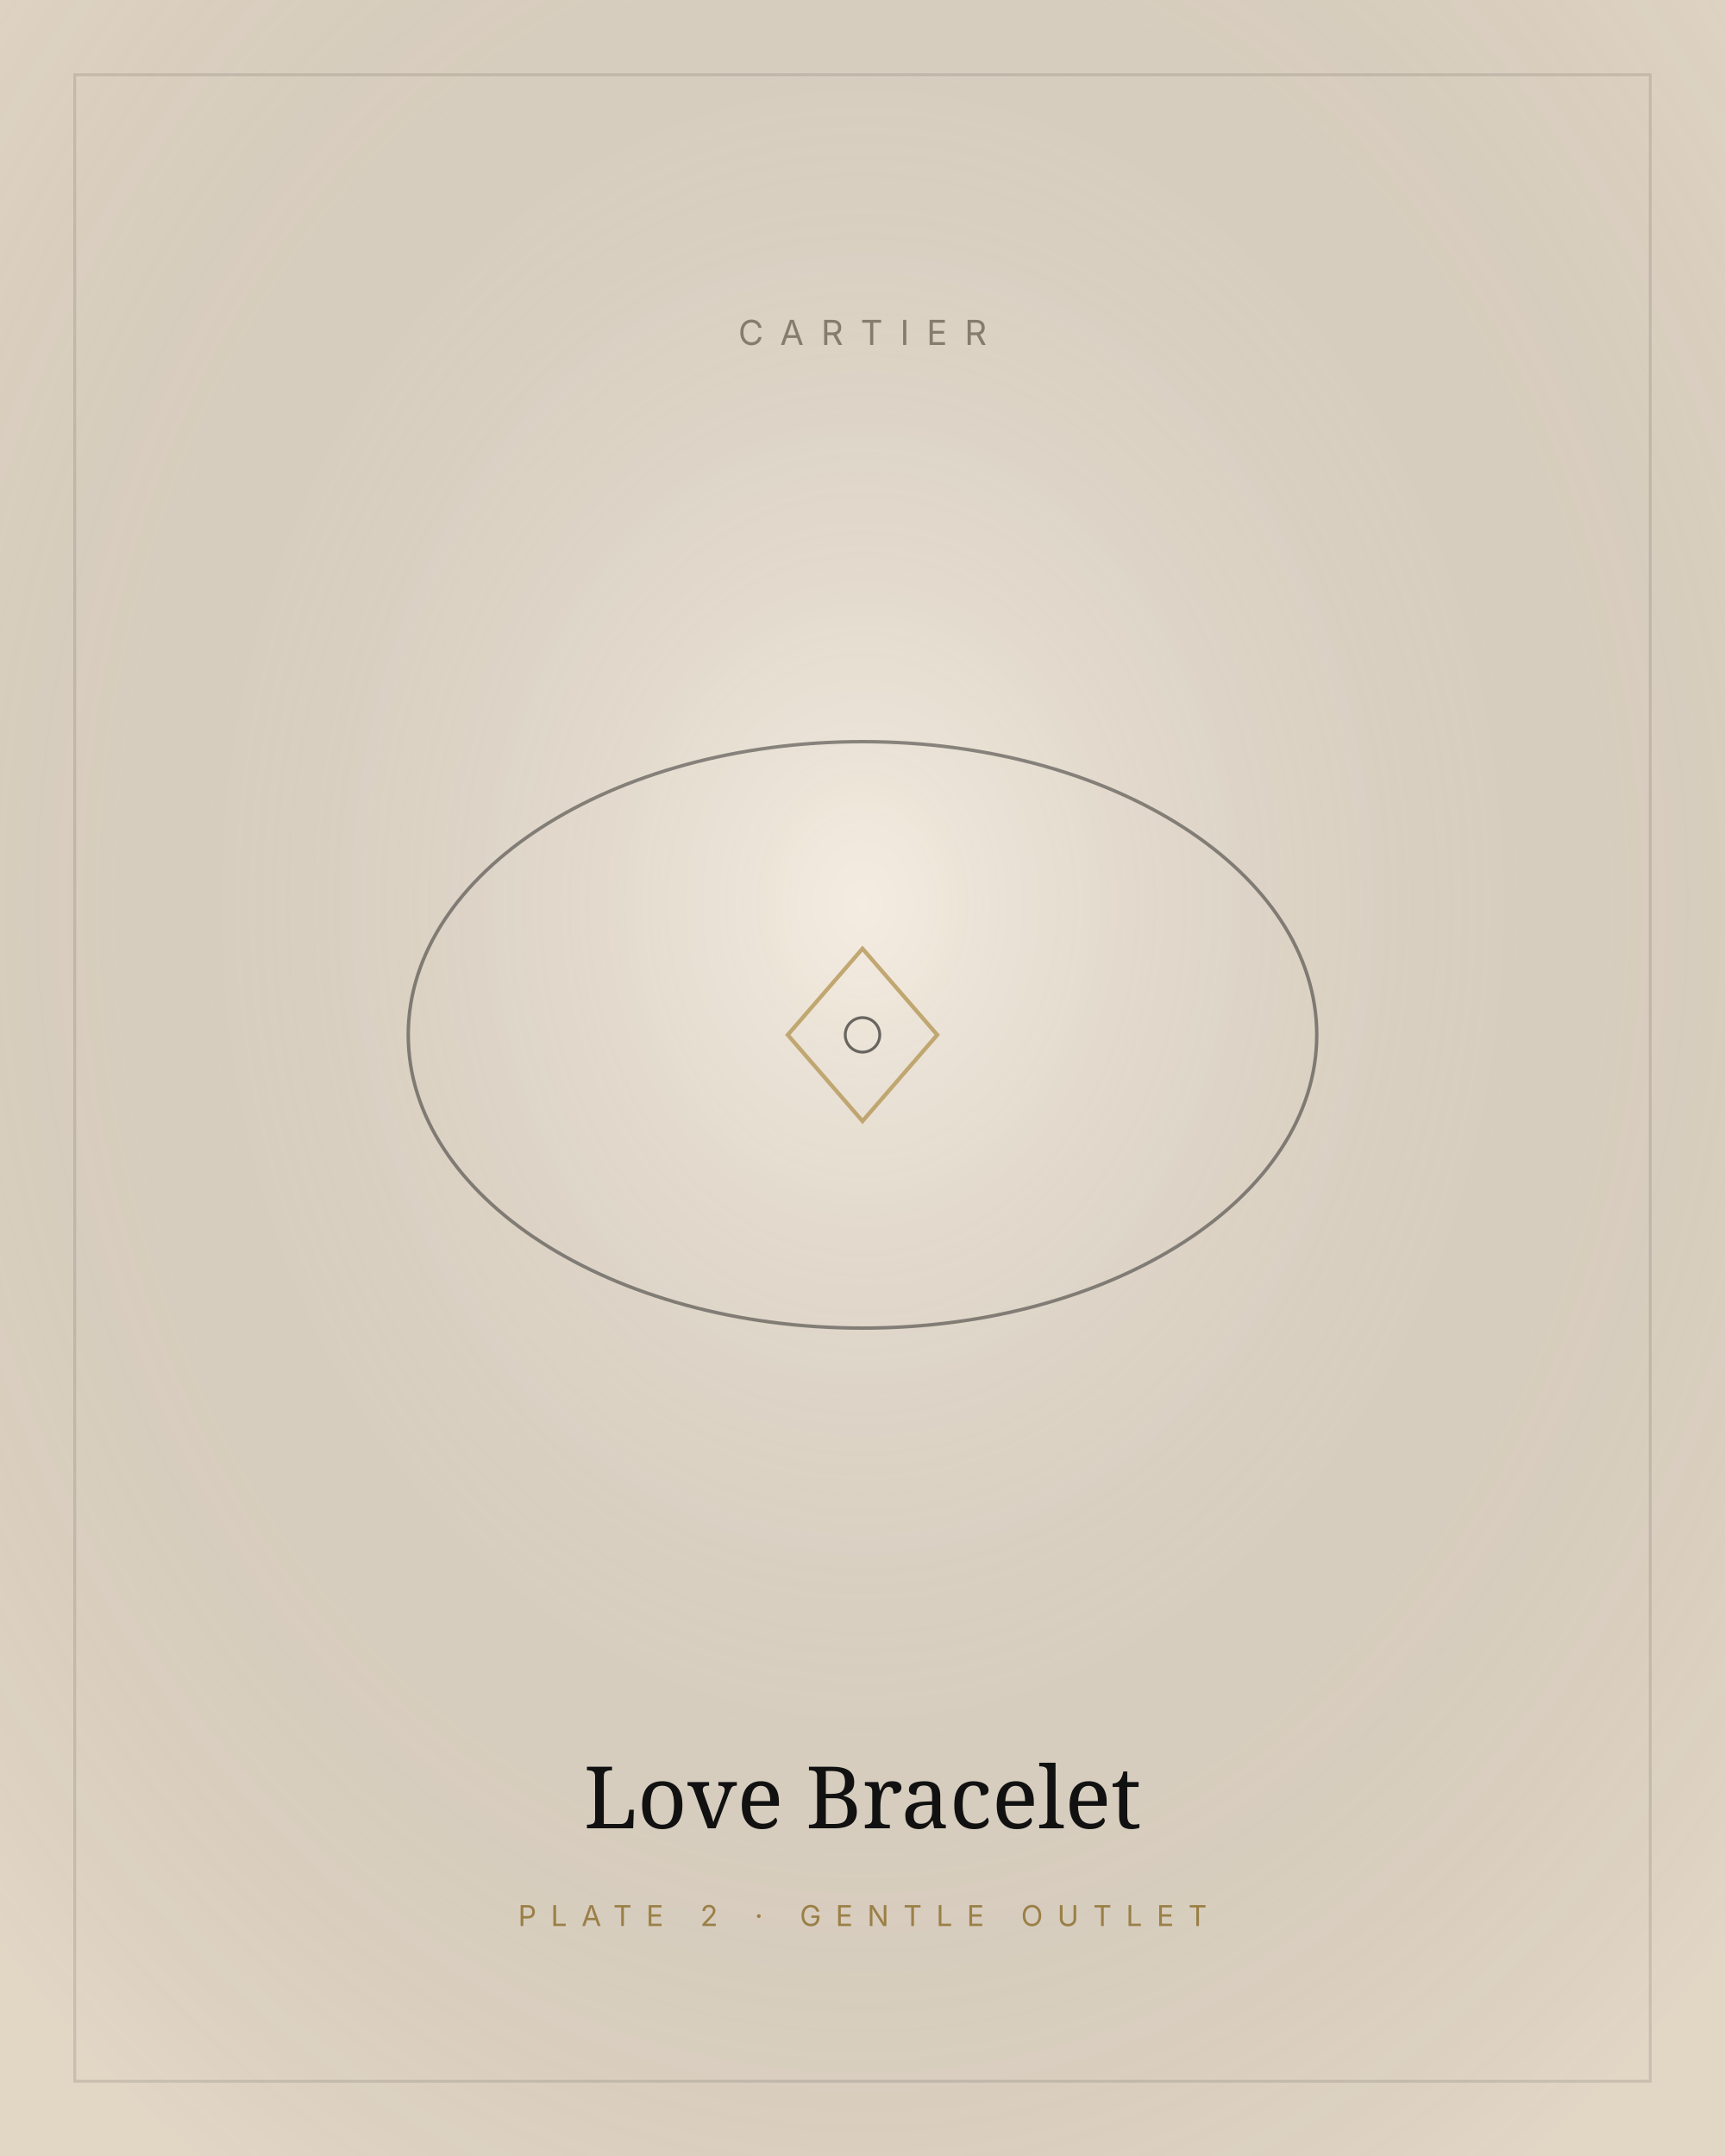
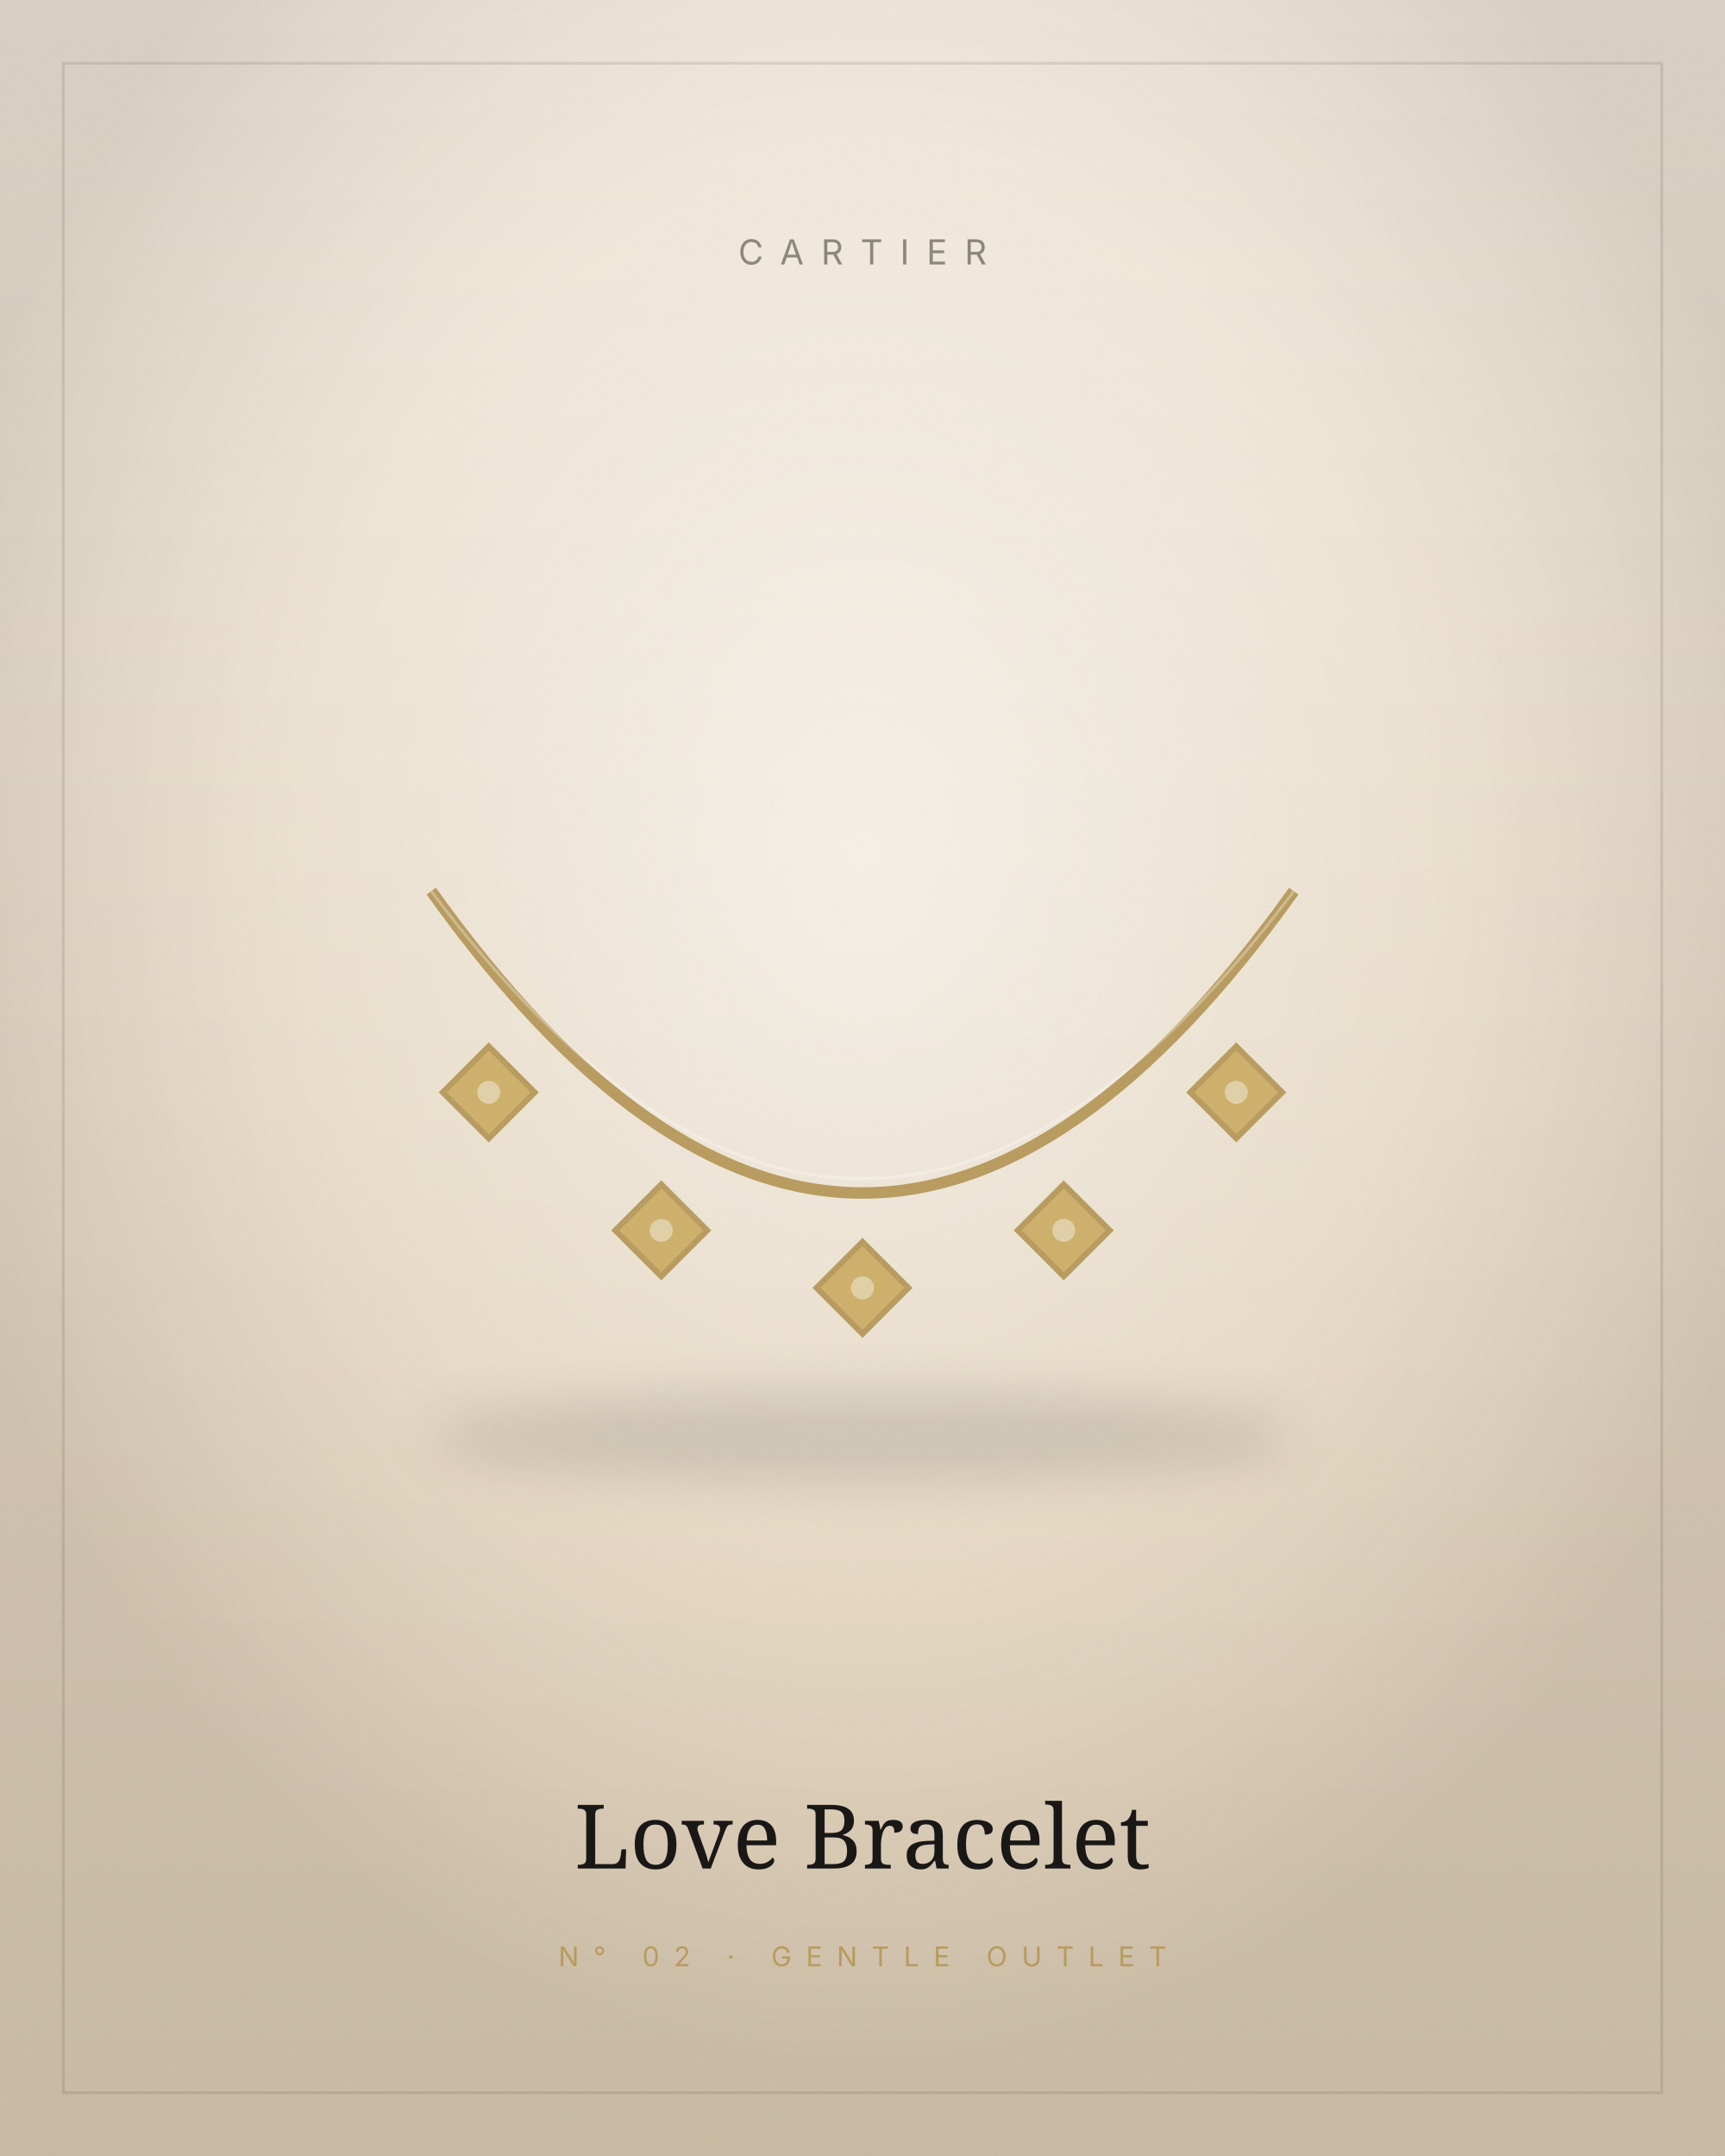
<svg xmlns="http://www.w3.org/2000/svg" width="600" height="750" viewBox="0 0 600 750">
  <defs>
-     <radialGradient id="v" cx="50%" cy="42%" r="70%">
-       <stop offset="0" stop-color="#ffffff" stop-opacity="0.35" />
-       <stop offset="1" stop-color="#000000" stop-opacity="0.05" />
+     <linearGradient id="bg" x1="0" y1="0" x2="0" y2="1">
+       <stop offset="0" stop-color="#f1e8da" />
+       <stop offset="1" stop-color="#dfceb4" />
+     </linearGradient>
+     <radialGradient id="spot" cx="50%" cy="40%" r="55%">
+       <stop offset="0" stop-color="#ffffff" stop-opacity="0.55" />
+       <stop offset="0.6" stop-color="#ffffff" stop-opacity="0.08" />
+       <stop offset="1" stop-color="#000000" stop-opacity="0.10" />
    </radialGradient>
+     <filter id="soft" x="-50%" y="-50%" width="200%" height="200%">
+       <feGaussianBlur stdDeviation="9" />
+     </filter>
+     <filter id="grain">
+       <feTurbulence type="fractalNoise" baseFrequency="0.9" numOctaves="2" stitchTiles="stitch" />
+       <feColorMatrix type="saturate" values="0" />
+     </filter>
  </defs>
-   <rect width="600" height="750" fill="#eee2d0" />
-   <rect width="600" height="750" fill="url(#v)" />
-   <rect x="26" y="26" width="548" height="698" fill="none" stroke="rgba(17,17,17,0.12)" />
-   <ellipse cx="300" cy="360" rx="158" ry="102" fill="none" stroke="rgba(17,17,17,0.45)" stroke-width="1.2" />
-   <path d="M274 360 l26 -30 l26 30 l-26 30 z" fill="none" stroke="rgba(184,155,94,0.85)" stroke-width="1.4" />
-   <circle cx="300" cy="360" r="6" fill="none" stroke="rgba(17,17,17,0.6)" />
-   <text x="300" y="120" text-anchor="middle" font-family="Inter, Helvetica, sans-serif" font-size="12" fill="#857c6e" letter-spacing="6">CARTIER</text>
-   <text x="300" y="636" text-anchor="middle" font-family="Georgia, 'Cormorant Garamond', serif" font-size="30" fill="#111111">Love Bracelet</text>
-   <text x="300" y="670" text-anchor="middle" font-family="Inter, Helvetica, sans-serif" font-size="10" fill="#9a7f47" letter-spacing="5">PLATE 2 · GENTLE OUTLET</text>
+   <rect width="600" height="750" fill="url(#bg)" />
+   <rect width="600" height="750" fill="url(#spot)" />
+   <g>
+     <ellipse cx="300" cy="500" rx="150" ry="16" fill="rgba(20,16,10,0.12)" filter="url(#soft)" />
+     <path d="M150 310 Q300 520 450 310" fill="none" stroke="#b89b5e" stroke-width="4" />
+     <path d="M150 310 Q300 510 450 310" fill="none" stroke="rgba(255,255,255,0.3)" stroke-width="1" />
+     <g transform="translate(170 380)">
+       <path d="M0 -16 L16 0 L0 16 L-16 0 Z" fill="#cdb06a" stroke="#b89b5e" stroke-width="2" />
+       <circle r="4" fill="rgba(255,255,255,0.4)" />
+     </g>
+     <g transform="translate(230 428)">
+       <path d="M0 -16 L16 0 L0 16 L-16 0 Z" fill="#cdb06a" stroke="#b89b5e" stroke-width="2" />
+       <circle r="4" fill="rgba(255,255,255,0.4)" />
+     </g>
+     <g transform="translate(300 448)">
+       <path d="M0 -16 L16 0 L0 16 L-16 0 Z" fill="#cdb06a" stroke="#b89b5e" stroke-width="2" />
+       <circle r="4" fill="rgba(255,255,255,0.4)" />
+     </g>
+     <g transform="translate(370 428)">
+       <path d="M0 -16 L16 0 L0 16 L-16 0 Z" fill="#cdb06a" stroke="#b89b5e" stroke-width="2" />
+       <circle r="4" fill="rgba(255,255,255,0.4)" />
+     </g>
+     <g transform="translate(430 380)">
+       <path d="M0 -16 L16 0 L0 16 L-16 0 Z" fill="#cdb06a" stroke="#b89b5e" stroke-width="2" />
+       <circle r="4" fill="rgba(255,255,255,0.4)" />
+     </g>
+   </g>
+   <rect width="600" height="750" filter="url(#grain)" opacity="0.05" />
+   <rect x="22" y="22" width="556" height="706" fill="none" stroke="rgba(20,16,10,0.10)" />
+   <text x="300" y="92" text-anchor="middle" font-family="Inter, Helvetica, sans-serif" font-size="12" letter-spacing="6" fill="rgba(20,16,10,0.45)">CARTIER</text>
+   <text x="300" y="650" text-anchor="middle" font-family="Georgia, 'Cormorant Garamond', serif" font-size="31" fill="#1a1816">Love Bracelet</text>
+   <text x="300" y="684" text-anchor="middle" font-family="Inter, Helvetica, sans-serif" font-size="9.5" letter-spacing="5" fill="#b89b5e">N° 02 · GENTLE OUTLET</text>
</svg>
